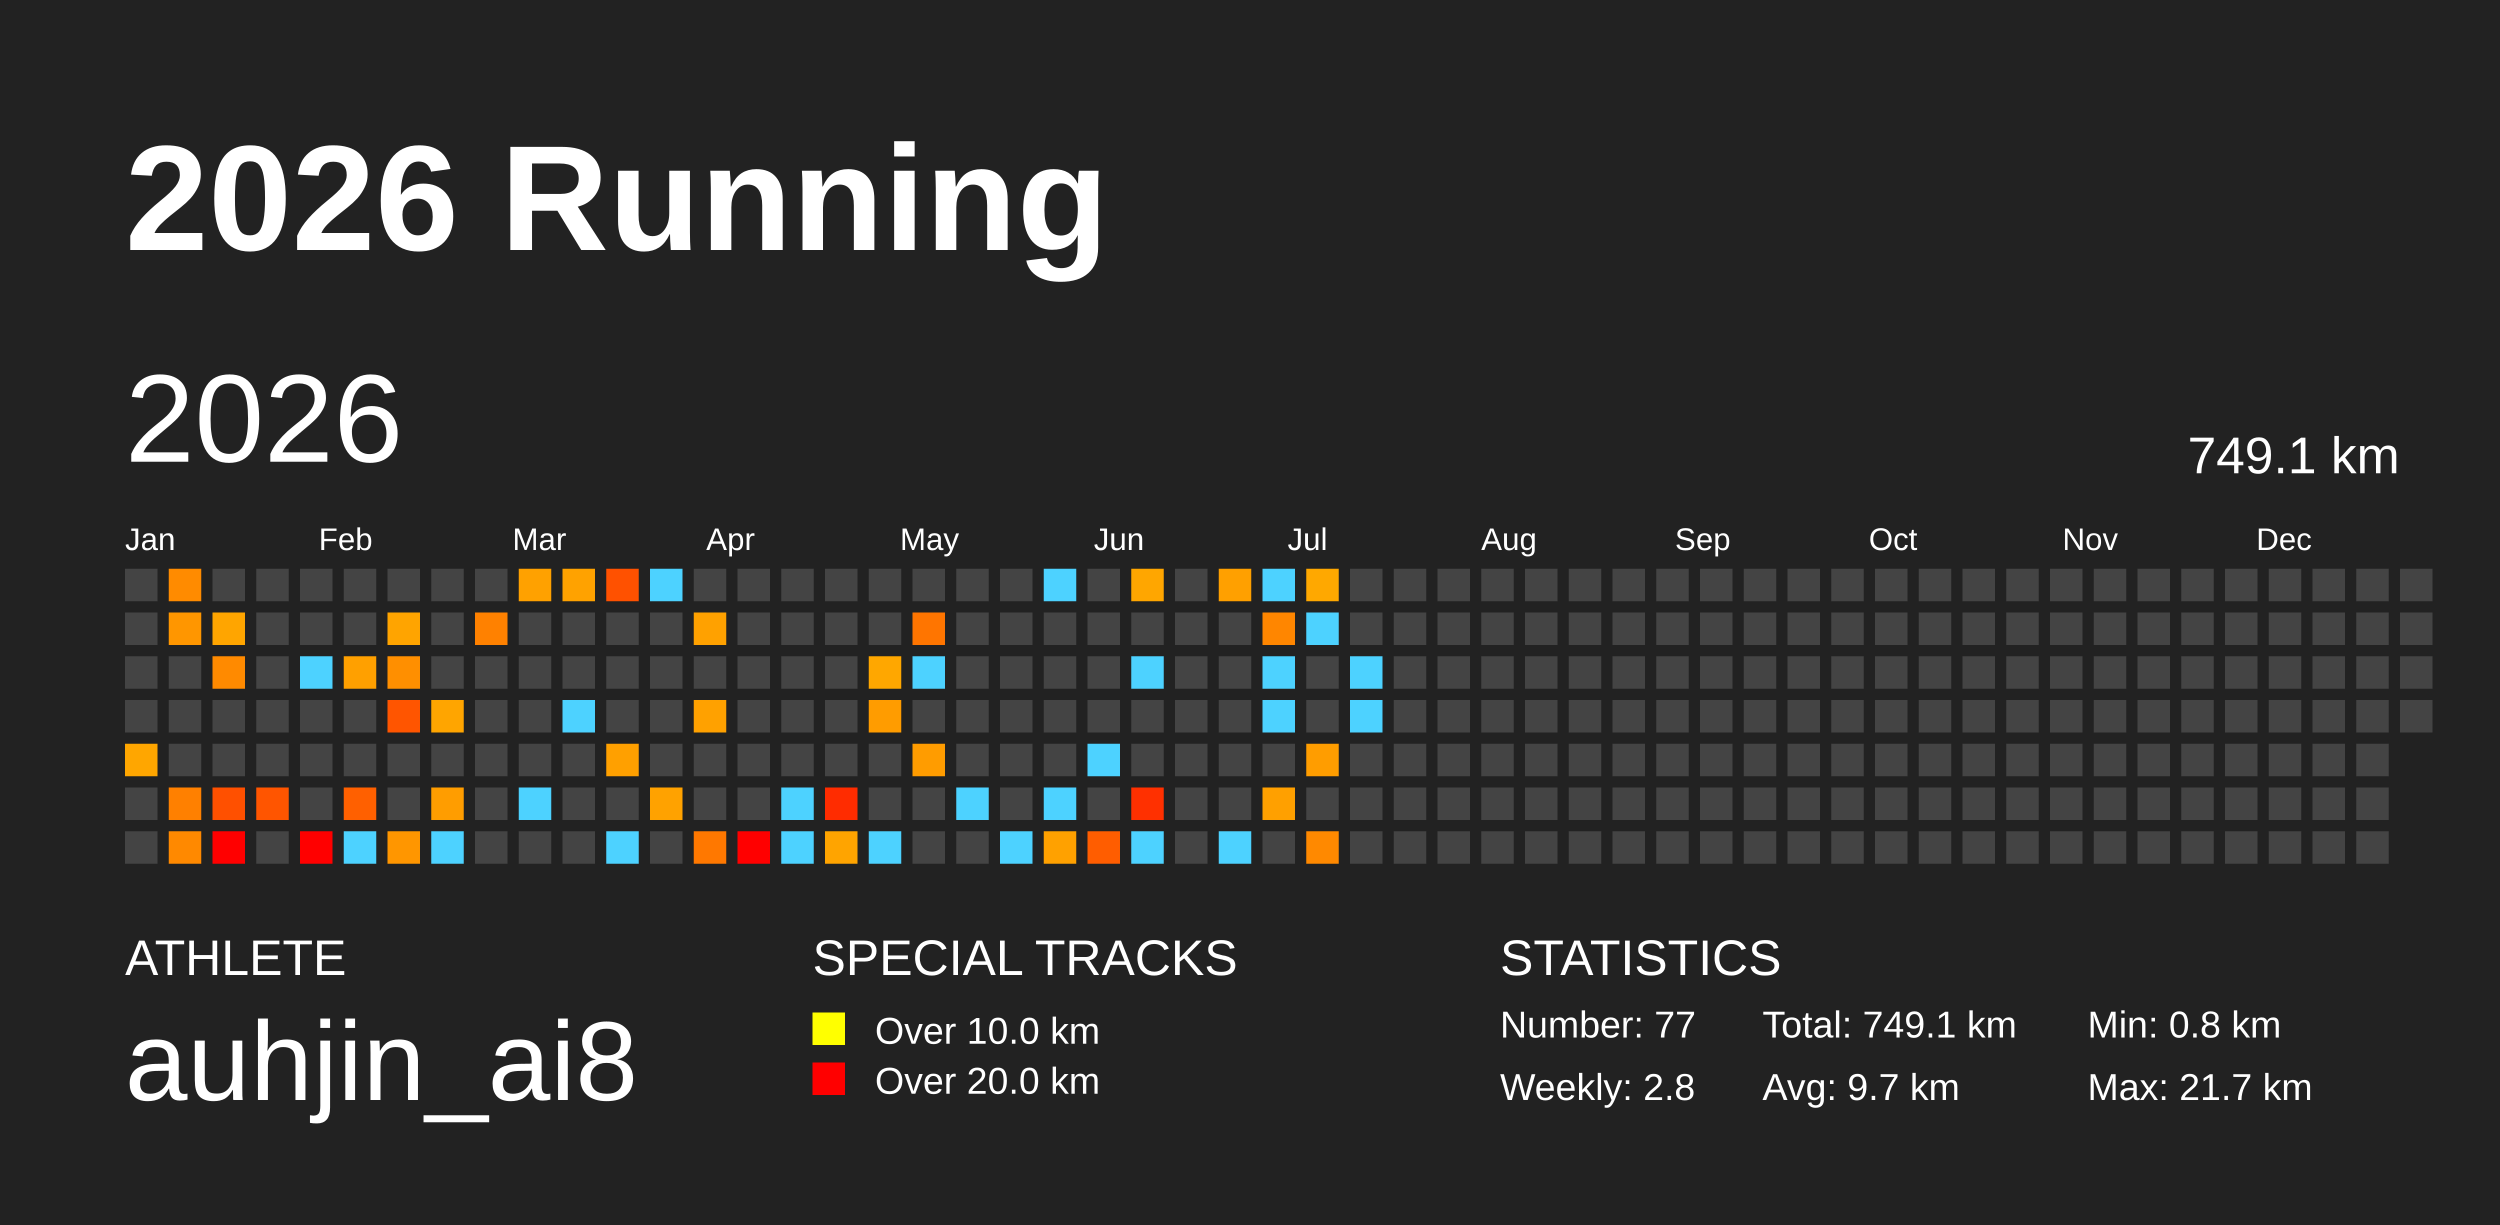
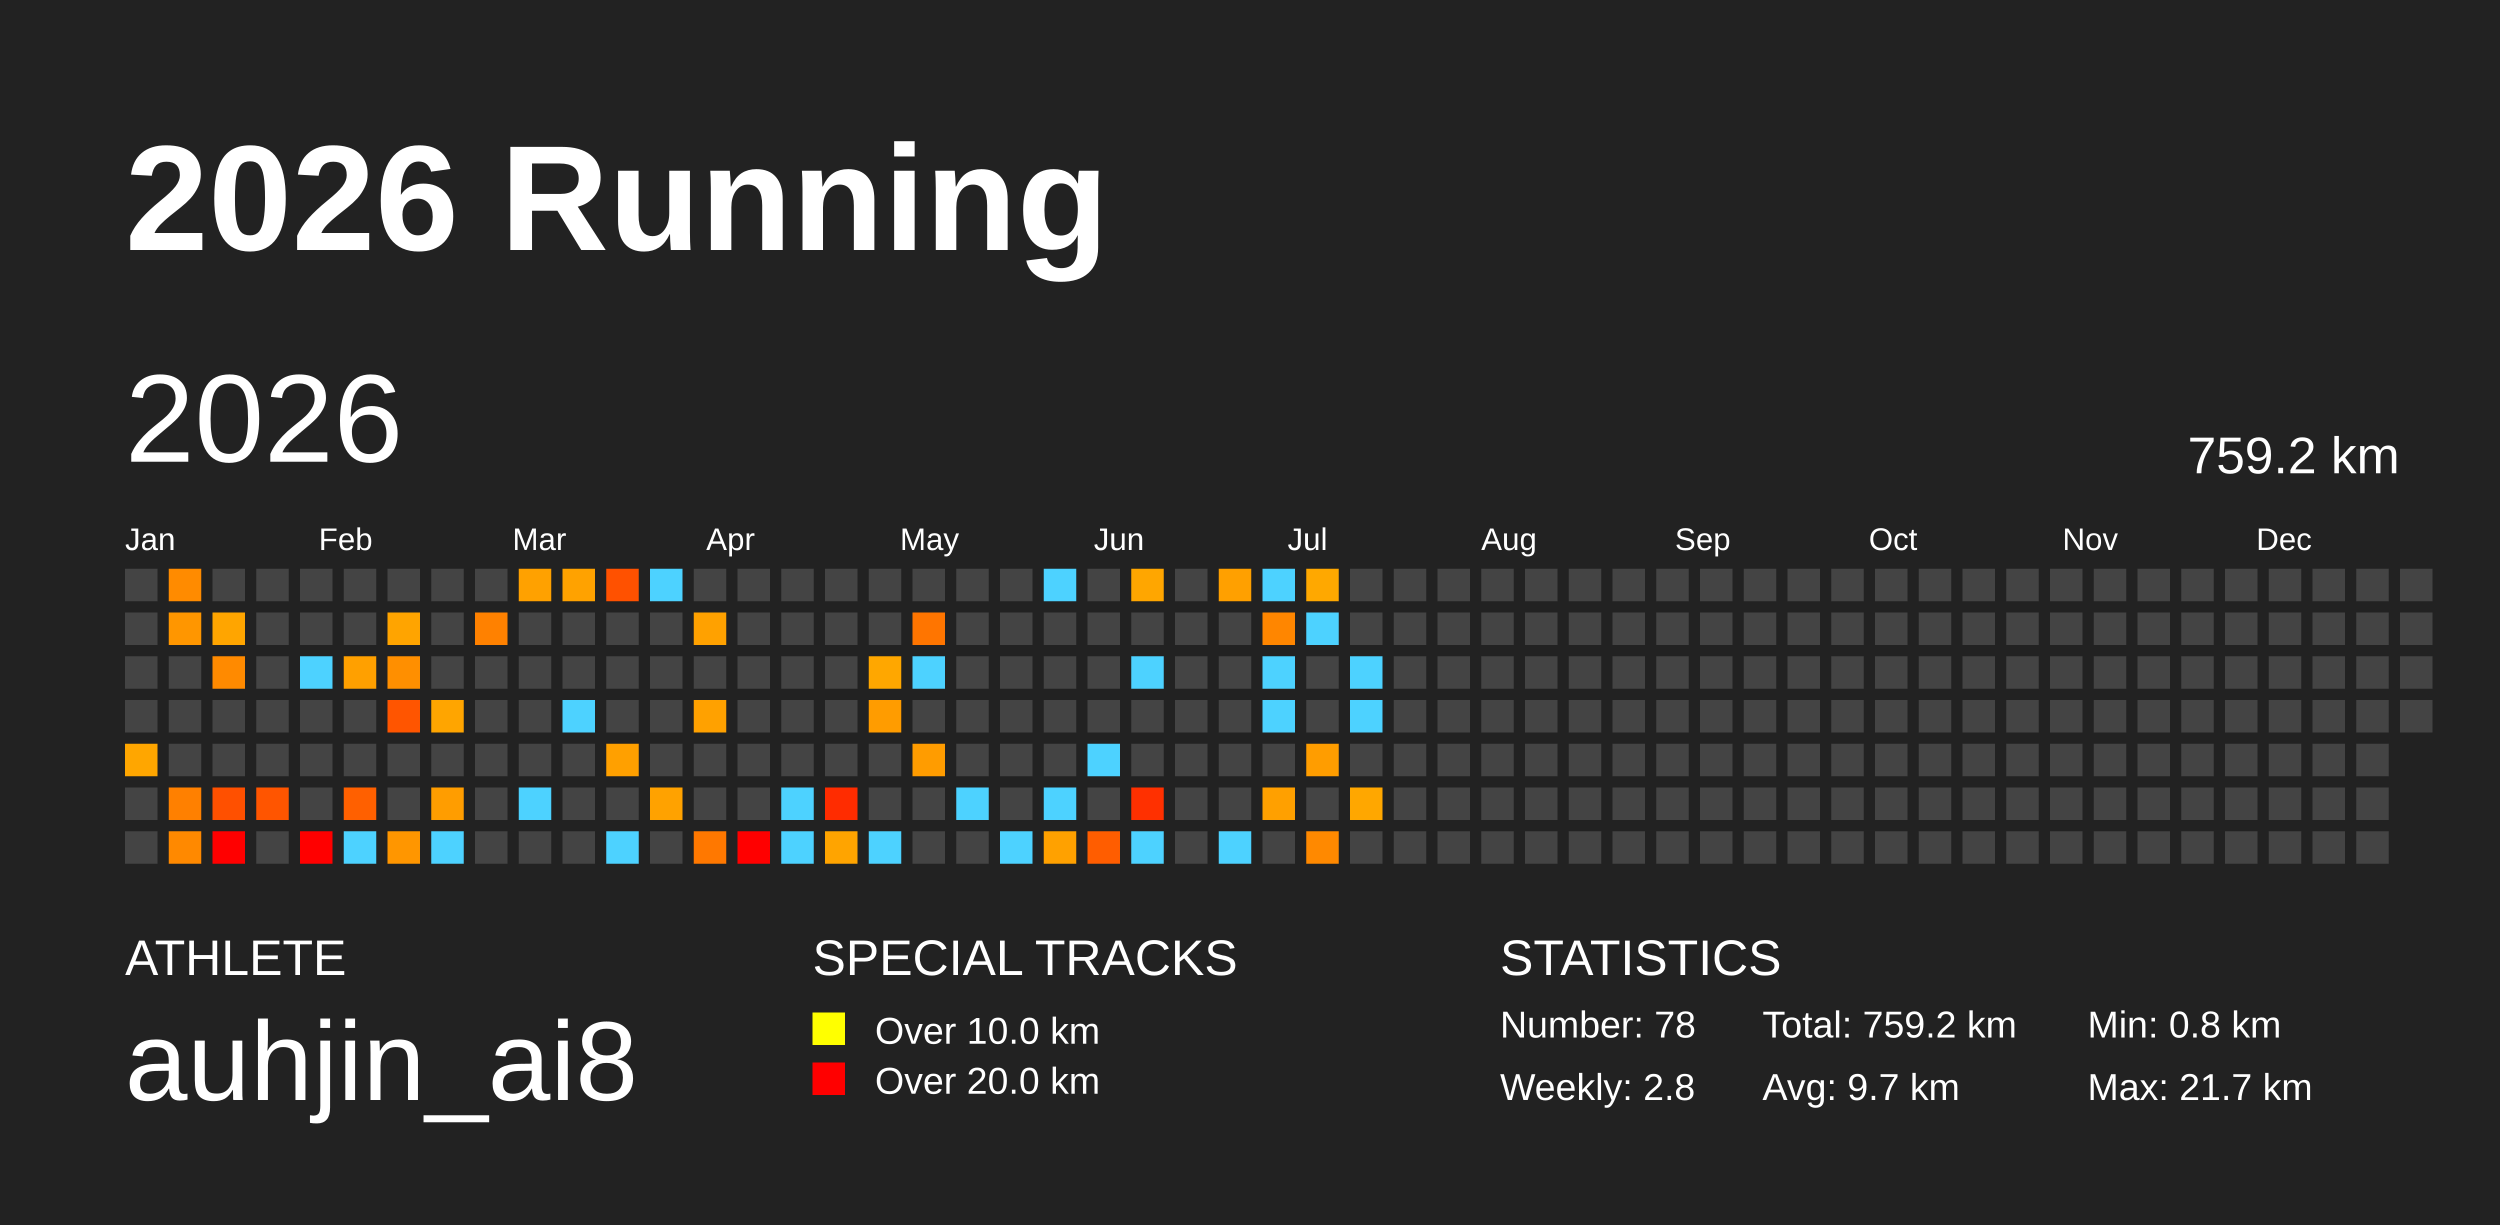
<svg xmlns="http://www.w3.org/2000/svg" baseProfile="full" height="98mm" version="1.1" viewBox="0,0,200,98" width="200mm">
  <defs />
  <rect fill="#222222" height="98" width="200" x="0" y="0" />
  <text fill="#FFFFFF" style="font-size:12px; font-family:Arial; font-weight:bold;" x="10" y="20">2026 Running</text>
  <text fill="#FFFFFF" style="font-size:4px; font-family:Arial" x="10" y="78">ATHLETE</text>
  <text fill="#FFFFFF" style="font-size:9px; font-family:Arial" x="10" y="88">auhjin_ai8</text>
  <text fill="#FFFFFF" style="font-size:4px; font-family:Arial" x="65" y="78">SPECIAL TRACKS</text>
  <rect fill="yellow" height="2.6" width="2.6" x="65" y="81" />
  <text fill="#FFFFFF" style="font-size:3px; font-family:Arial" x="70" y="83.5">Over 10.0 km</text>
  <rect fill="red" height="2.6" width="2.6" x="65" y="85" />
  <text fill="#FFFFFF" style="font-size:3px; font-family:Arial" x="70" y="87.5">Over 20.0 km</text>
  <text fill="#FFFFFF" style="font-size:4px; font-family:Arial" x="120" y="78">STATISTICS</text>
-   <text fill="#FFFFFF" style="font-size:3px; font-family:Arial" x="120" y="83">Number: 77</text>
+   <text fill="#FFFFFF" style="font-size:3px; font-family:Arial" x="120" y="83">Number: 78</text>
  <text fill="#FFFFFF" style="font-size:3px; font-family:Arial" x="120" y="88">Weekly: 2.8</text>
-   <text fill="#FFFFFF" style="font-size:3px; font-family:Arial" x="141" y="83">Total: 749.1 km</text>
+   <text fill="#FFFFFF" style="font-size:3px; font-family:Arial" x="141" y="83">Total: 759.2 km</text>
  <text fill="#FFFFFF" style="font-size:3px; font-family:Arial" x="141" y="88">Avg: 9.7 km</text>
  <text fill="#FFFFFF" style="font-size:3px; font-family:Arial" x="167" y="83">Min: 0.8 km</text>
  <text fill="#FFFFFF" style="font-size:3px; font-family:Arial" x="167" y="88">Max: 21.7 km</text>
  <text dominant-baseline="hanging" fill="#FFFFFF" style="font-size:10.0px; font-family:Arial;" x="10" y="30">2026</text>
-   <text dominant-baseline="hanging" fill="#FFFFFF" style="font-size:4.125px; font-family:Arial;" x="175" y="35">749.1 km</text>
+   <text dominant-baseline="hanging" fill="#FFFFFF" style="font-size:4.125px; font-family:Arial;" x="175" y="35">759.2 km</text>
  <text fill="#FFFFFF" style="font-size:2.5px; font-family:Arial" x="10.0" y="44">Jan</text>
  <text fill="#FFFFFF" style="font-size:2.5px; font-family:Arial" x="25.5" y="44">Feb</text>
  <text fill="#FFFFFF" style="font-size:2.5px; font-family:Arial" x="41.0" y="44">Mar</text>
  <text fill="#FFFFFF" style="font-size:2.5px; font-family:Arial" x="56.5" y="44">Apr</text>
  <text fill="#FFFFFF" style="font-size:2.5px; font-family:Arial" x="72.0" y="44">May</text>
  <text fill="#FFFFFF" style="font-size:2.5px; font-family:Arial" x="87.5" y="44">Jun</text>
  <text fill="#FFFFFF" style="font-size:2.5px; font-family:Arial" x="103.0" y="44">Jul</text>
  <text fill="#FFFFFF" style="font-size:2.5px; font-family:Arial" x="118.5" y="44">Aug</text>
  <text fill="#FFFFFF" style="font-size:2.5px; font-family:Arial" x="134.0" y="44">Sep</text>
  <text fill="#FFFFFF" style="font-size:2.5px; font-family:Arial" x="149.5" y="44">Oct</text>
  <text fill="#FFFFFF" style="font-size:2.5px; font-family:Arial" x="165.0" y="44">Nov</text>
  <text fill="#FFFFFF" style="font-size:2.5px; font-family:Arial" x="180.5" y="44">Dec</text>
  <rect fill="#444444" height="2.6" width="2.6" x="10.0" y="45.5" />
  <rect fill="#444444" height="2.6" width="2.6" x="10.0" y="49.0" />
  <rect fill="#444444" height="2.6" width="2.6" x="10.0" y="52.5" />
  <rect fill="#444444" height="2.6" width="2.6" x="10.0" y="56.0" />
  <rect fill="#ffa600" height="2.6" width="2.6" x="10.0" y="59.5" />
  <rect fill="#444444" height="2.6" width="2.6" x="10.0" y="63.0" />
  <rect fill="#444444" height="2.6" width="2.6" x="10.0" y="66.5" />
  <rect fill="#ff8b00" height="2.6" width="2.6" x="13.5" y="45.5" />
  <rect fill="#ff9600" height="2.6" width="2.6" x="13.5" y="49.0" />
  <rect fill="#444444" height="2.6" width="2.6" x="13.5" y="52.5" />
  <rect fill="#444444" height="2.6" width="2.6" x="13.5" y="56.0" />
  <rect fill="#444444" height="2.6" width="2.6" x="13.5" y="59.5" />
  <rect fill="#ff8000" height="2.6" width="2.6" x="13.5" y="63.0" />
  <rect fill="#ff8900" height="2.6" width="2.6" x="13.5" y="66.5" />
  <rect fill="#444444" height="2.6" width="2.6" x="17.0" y="45.5" />
  <rect fill="#ffa500" height="2.6" width="2.6" x="17.0" y="49.0" />
  <rect fill="#ff8a00" height="2.6" width="2.6" x="17.0" y="52.5" />
  <rect fill="#444444" height="2.6" width="2.6" x="17.0" y="56.0" />
  <rect fill="#444444" height="2.6" width="2.6" x="17.0" y="59.5" />
  <rect fill="#ff5000" height="2.6" width="2.6" x="17.0" y="63.0" />
  <rect fill="red" height="2.6" width="2.6" x="17.0" y="66.5" />
  <rect fill="#444444" height="2.6" width="2.6" x="20.5" y="45.5" />
  <rect fill="#444444" height="2.6" width="2.6" x="20.5" y="49.0" />
  <rect fill="#444444" height="2.6" width="2.6" x="20.5" y="52.5" />
  <rect fill="#444444" height="2.6" width="2.6" x="20.5" y="56.0" />
  <rect fill="#444444" height="2.6" width="2.6" x="20.5" y="59.5" />
  <rect fill="#ff5500" height="2.6" width="2.6" x="20.5" y="63.0" />
  <rect fill="#444444" height="2.6" width="2.6" x="20.5" y="66.5" />
  <rect fill="#444444" height="2.6" width="2.6" x="24.0" y="45.5" />
  <rect fill="#444444" height="2.6" width="2.6" x="24.0" y="49.0" />
  <rect fill="#4dd2ff" height="2.6" width="2.6" x="24.0" y="52.5" />
  <rect fill="#444444" height="2.6" width="2.6" x="24.0" y="56.0" />
  <rect fill="#444444" height="2.6" width="2.6" x="24.0" y="59.5" />
  <rect fill="#444444" height="2.6" width="2.6" x="24.0" y="63.0" />
  <rect fill="red" height="2.6" width="2.6" x="24.0" y="66.5" />
  <rect fill="#444444" height="2.6" width="2.6" x="27.5" y="45.5" />
  <rect fill="#444444" height="2.6" width="2.6" x="27.5" y="49.0" />
  <rect fill="#ffa000" height="2.6" width="2.6" x="27.5" y="52.5" />
  <rect fill="#444444" height="2.6" width="2.6" x="27.5" y="56.0" />
  <rect fill="#444444" height="2.6" width="2.6" x="27.5" y="59.5" />
  <rect fill="#ff6000" height="2.6" width="2.6" x="27.5" y="63.0" />
  <rect fill="#4dd2ff" height="2.6" width="2.6" x="27.5" y="66.5" />
  <rect fill="#444444" height="2.6" width="2.6" x="31.0" y="45.5" />
  <rect fill="#ffa400" height="2.6" width="2.6" x="31.0" y="49.0" />
  <rect fill="#ff8f00" height="2.6" width="2.6" x="31.0" y="52.5" />
  <rect fill="#ff5500" height="2.6" width="2.6" x="31.0" y="56.0" />
  <rect fill="#444444" height="2.6" width="2.6" x="31.0" y="59.5" />
  <rect fill="#444444" height="2.6" width="2.6" x="31.0" y="63.0" />
  <rect fill="#ff9600" height="2.6" width="2.6" x="31.0" y="66.5" />
  <rect fill="#444444" height="2.6" width="2.6" x="34.5" y="45.5" />
  <rect fill="#444444" height="2.6" width="2.6" x="34.5" y="49.0" />
  <rect fill="#444444" height="2.6" width="2.6" x="34.5" y="52.5" />
  <rect fill="#ffa500" height="2.6" width="2.6" x="34.5" y="56.0" />
  <rect fill="#444444" height="2.6" width="2.6" x="34.5" y="59.5" />
  <rect fill="#ff9d00" height="2.6" width="2.6" x="34.5" y="63.0" />
  <rect fill="#4dd2ff" height="2.6" width="2.6" x="34.5" y="66.5" />
  <rect fill="#444444" height="2.6" width="2.6" x="38.0" y="45.5" />
  <rect fill="#ff8100" height="2.6" width="2.6" x="38.0" y="49.0" />
  <rect fill="#444444" height="2.6" width="2.6" x="38.0" y="52.5" />
  <rect fill="#444444" height="2.6" width="2.6" x="38.0" y="56.0" />
  <rect fill="#444444" height="2.6" width="2.6" x="38.0" y="59.5" />
  <rect fill="#444444" height="2.6" width="2.6" x="38.0" y="63.0" />
  <rect fill="#444444" height="2.6" width="2.6" x="38.0" y="66.5" />
  <rect fill="#ffa100" height="2.6" width="2.6" x="41.5" y="45.5" />
  <rect fill="#444444" height="2.6" width="2.6" x="41.5" y="49.0" />
  <rect fill="#444444" height="2.6" width="2.6" x="41.5" y="52.5" />
  <rect fill="#444444" height="2.6" width="2.6" x="41.5" y="56.0" />
  <rect fill="#444444" height="2.6" width="2.6" x="41.5" y="59.5" />
  <rect fill="#4dd2ff" height="2.6" width="2.6" x="41.5" y="63.0" />
  <rect fill="#444444" height="2.6" width="2.6" x="41.5" y="66.5" />
  <rect fill="#ffa200" height="2.6" width="2.6" x="45.0" y="45.5" />
  <rect fill="#444444" height="2.6" width="2.6" x="45.0" y="49.0" />
  <rect fill="#444444" height="2.6" width="2.6" x="45.0" y="52.5" />
  <rect fill="#4dd2ff" height="2.6" width="2.6" x="45.0" y="56.0" />
  <rect fill="#444444" height="2.6" width="2.6" x="45.0" y="59.5" />
  <rect fill="#444444" height="2.6" width="2.6" x="45.0" y="63.0" />
  <rect fill="#444444" height="2.6" width="2.6" x="45.0" y="66.5" />
  <rect fill="#ff5100" height="2.6" width="2.6" x="48.5" y="45.5" />
  <rect fill="#444444" height="2.6" width="2.6" x="48.5" y="49.0" />
  <rect fill="#444444" height="2.6" width="2.6" x="48.5" y="52.5" />
  <rect fill="#444444" height="2.6" width="2.6" x="48.5" y="56.0" />
  <rect fill="#ffa000" height="2.6" width="2.6" x="48.5" y="59.5" />
  <rect fill="#444444" height="2.6" width="2.6" x="48.5" y="63.0" />
  <rect fill="#4dd2ff" height="2.6" width="2.6" x="48.5" y="66.5" />
  <rect fill="#4dd2ff" height="2.6" width="2.6" x="52.0" y="45.5" />
  <rect fill="#444444" height="2.6" width="2.6" x="52.0" y="49.0" />
  <rect fill="#444444" height="2.6" width="2.6" x="52.0" y="52.5" />
  <rect fill="#444444" height="2.6" width="2.6" x="52.0" y="56.0" />
  <rect fill="#444444" height="2.6" width="2.6" x="52.0" y="59.5" />
  <rect fill="#ffa200" height="2.6" width="2.6" x="52.0" y="63.0" />
  <rect fill="#444444" height="2.6" width="2.6" x="52.0" y="66.5" />
  <rect fill="#444444" height="2.6" width="2.6" x="55.5" y="45.5" />
  <rect fill="#ffa100" height="2.6" width="2.6" x="55.5" y="49.0" />
  <rect fill="#444444" height="2.6" width="2.6" x="55.5" y="52.5" />
  <rect fill="#ffa100" height="2.6" width="2.6" x="55.5" y="56.0" />
  <rect fill="#444444" height="2.6" width="2.6" x="55.5" y="59.5" />
  <rect fill="#444444" height="2.6" width="2.6" x="55.5" y="63.0" />
  <rect fill="#ff7800" height="2.6" width="2.6" x="55.5" y="66.5" />
  <rect fill="#444444" height="2.6" width="2.6" x="59.0" y="45.5" />
  <rect fill="#444444" height="2.6" width="2.6" x="59.0" y="49.0" />
  <rect fill="#444444" height="2.6" width="2.6" x="59.0" y="52.5" />
  <rect fill="#444444" height="2.6" width="2.6" x="59.0" y="56.0" />
  <rect fill="#444444" height="2.6" width="2.6" x="59.0" y="59.5" />
  <rect fill="#444444" height="2.6" width="2.6" x="59.0" y="63.0" />
  <rect fill="red" height="2.6" width="2.6" x="59.0" y="66.5" />
  <rect fill="#444444" height="2.6" width="2.6" x="62.5" y="45.5" />
  <rect fill="#444444" height="2.6" width="2.6" x="62.5" y="49.0" />
  <rect fill="#444444" height="2.6" width="2.6" x="62.5" y="52.5" />
  <rect fill="#444444" height="2.6" width="2.6" x="62.5" y="56.0" />
  <rect fill="#444444" height="2.6" width="2.6" x="62.5" y="59.5" />
  <rect fill="#4dd2ff" height="2.6" width="2.6" x="62.5" y="63.0" />
  <rect fill="#4dd2ff" height="2.6" width="2.6" x="62.5" y="66.5" />
  <rect fill="#444444" height="2.6" width="2.6" x="66.0" y="45.5" />
  <rect fill="#444444" height="2.6" width="2.6" x="66.0" y="49.0" />
  <rect fill="#444444" height="2.6" width="2.6" x="66.0" y="52.5" />
  <rect fill="#444444" height="2.6" width="2.6" x="66.0" y="56.0" />
  <rect fill="#444444" height="2.6" width="2.6" x="66.0" y="59.5" />
  <rect fill="#ff2c00" height="2.6" width="2.6" x="66.0" y="63.0" />
  <rect fill="#ffa400" height="2.6" width="2.6" x="66.0" y="66.5" />
  <rect fill="#444444" height="2.6" width="2.6" x="69.5" y="45.5" />
  <rect fill="#444444" height="2.6" width="2.6" x="69.5" y="49.0" />
  <rect fill="#ffa700" height="2.6" width="2.6" x="69.5" y="52.5" />
  <rect fill="#ff9c00" height="2.6" width="2.6" x="69.5" y="56.0" />
  <rect fill="#444444" height="2.6" width="2.6" x="69.5" y="59.5" />
  <rect fill="#444444" height="2.6" width="2.6" x="69.5" y="63.0" />
  <rect fill="#4dd2ff" height="2.6" width="2.6" x="69.5" y="66.5" />
  <rect fill="#444444" height="2.6" width="2.6" x="73.0" y="45.5" />
  <rect fill="#ff7500" height="2.6" width="2.6" x="73.0" y="49.0" />
  <rect fill="#4dd2ff" height="2.6" width="2.6" x="73.0" y="52.5" />
  <rect fill="#444444" height="2.6" width="2.6" x="73.0" y="56.0" />
  <rect fill="#ff9c00" height="2.6" width="2.6" x="73.0" y="59.5" />
  <rect fill="#444444" height="2.6" width="2.6" x="73.0" y="63.0" />
  <rect fill="#444444" height="2.6" width="2.6" x="73.0" y="66.5" />
  <rect fill="#444444" height="2.6" width="2.6" x="76.5" y="45.5" />
  <rect fill="#444444" height="2.6" width="2.6" x="76.5" y="49.0" />
  <rect fill="#444444" height="2.6" width="2.6" x="76.5" y="52.5" />
  <rect fill="#444444" height="2.6" width="2.6" x="76.5" y="56.0" />
  <rect fill="#444444" height="2.6" width="2.6" x="76.5" y="59.5" />
  <rect fill="#4dd2ff" height="2.6" width="2.6" x="76.5" y="63.0" />
  <rect fill="#444444" height="2.6" width="2.6" x="76.5" y="66.5" />
  <rect fill="#444444" height="2.6" width="2.6" x="80.0" y="45.5" />
  <rect fill="#444444" height="2.6" width="2.6" x="80.0" y="49.0" />
  <rect fill="#444444" height="2.6" width="2.6" x="80.0" y="52.5" />
  <rect fill="#444444" height="2.6" width="2.6" x="80.0" y="56.0" />
  <rect fill="#444444" height="2.6" width="2.6" x="80.0" y="59.5" />
  <rect fill="#444444" height="2.6" width="2.6" x="80.0" y="63.0" />
  <rect fill="#4dd2ff" height="2.6" width="2.6" x="80.0" y="66.5" />
  <rect fill="#4dd2ff" height="2.6" width="2.6" x="83.5" y="45.5" />
  <rect fill="#444444" height="2.6" width="2.6" x="83.5" y="49.0" />
  <rect fill="#444444" height="2.6" width="2.6" x="83.5" y="52.5" />
  <rect fill="#444444" height="2.6" width="2.6" x="83.5" y="56.0" />
  <rect fill="#444444" height="2.6" width="2.6" x="83.5" y="59.5" />
  <rect fill="#4dd2ff" height="2.6" width="2.6" x="83.5" y="63.0" />
  <rect fill="#ffa100" height="2.6" width="2.6" x="83.5" y="66.5" />
  <rect fill="#444444" height="2.6" width="2.6" x="87.0" y="45.5" />
  <rect fill="#444444" height="2.6" width="2.6" x="87.0" y="49.0" />
  <rect fill="#444444" height="2.6" width="2.6" x="87.0" y="52.5" />
  <rect fill="#444444" height="2.6" width="2.6" x="87.0" y="56.0" />
  <rect fill="#4dd2ff" height="2.6" width="2.6" x="87.0" y="59.5" />
  <rect fill="#444444" height="2.6" width="2.6" x="87.0" y="63.0" />
  <rect fill="#ff5d00" height="2.6" width="2.6" x="87.0" y="66.5" />
  <rect fill="#ffa600" height="2.6" width="2.6" x="90.5" y="45.5" />
  <rect fill="#444444" height="2.6" width="2.6" x="90.5" y="49.0" />
  <rect fill="#4dd2ff" height="2.6" width="2.6" x="90.5" y="52.5" />
  <rect fill="#444444" height="2.6" width="2.6" x="90.5" y="56.0" />
  <rect fill="#444444" height="2.6" width="2.6" x="90.5" y="59.5" />
  <rect fill="#ff3000" height="2.6" width="2.6" x="90.5" y="63.0" />
  <rect fill="#4dd2ff" height="2.6" width="2.6" x="90.5" y="66.5" />
  <rect fill="#444444" height="2.6" width="2.6" x="94.0" y="45.5" />
  <rect fill="#444444" height="2.6" width="2.6" x="94.0" y="49.0" />
  <rect fill="#444444" height="2.6" width="2.6" x="94.0" y="52.5" />
  <rect fill="#444444" height="2.6" width="2.6" x="94.0" y="56.0" />
  <rect fill="#444444" height="2.6" width="2.6" x="94.0" y="59.5" />
  <rect fill="#444444" height="2.6" width="2.6" x="94.0" y="63.0" />
  <rect fill="#444444" height="2.6" width="2.6" x="94.0" y="66.5" />
  <rect fill="#ffa000" height="2.6" width="2.6" x="97.5" y="45.5" />
  <rect fill="#444444" height="2.6" width="2.6" x="97.5" y="49.0" />
  <rect fill="#444444" height="2.6" width="2.6" x="97.5" y="52.5" />
  <rect fill="#444444" height="2.6" width="2.6" x="97.5" y="56.0" />
  <rect fill="#444444" height="2.6" width="2.6" x="97.5" y="59.5" />
  <rect fill="#444444" height="2.6" width="2.6" x="97.5" y="63.0" />
  <rect fill="#4dd2ff" height="2.6" width="2.6" x="97.5" y="66.5" />
  <rect fill="#4dd2ff" height="2.6" width="2.6" x="101.0" y="45.5" />
  <rect fill="#ff8600" height="2.6" width="2.6" x="101.0" y="49.0" />
  <rect fill="#4dd2ff" height="2.6" width="2.6" x="101.0" y="52.5" />
  <rect fill="#4dd2ff" height="2.6" width="2.6" x="101.0" y="56.0" />
  <rect fill="#444444" height="2.6" width="2.6" x="101.0" y="59.5" />
  <rect fill="#ffa000" height="2.6" width="2.6" x="101.0" y="63.0" />
  <rect fill="#444444" height="2.6" width="2.6" x="101.0" y="66.5" />
  <rect fill="#ffa800" height="2.6" width="2.6" x="104.5" y="45.5" />
  <rect fill="#4dd2ff" height="2.6" width="2.6" x="104.5" y="49.0" />
  <rect fill="#444444" height="2.6" width="2.6" x="104.5" y="52.5" />
  <rect fill="#444444" height="2.6" width="2.6" x="104.5" y="56.0" />
  <rect fill="#ff9d00" height="2.6" width="2.6" x="104.5" y="59.5" />
  <rect fill="#444444" height="2.6" width="2.6" x="104.5" y="63.0" />
  <rect fill="#ff8900" height="2.6" width="2.6" x="104.5" y="66.5" />
  <rect fill="#444444" height="2.6" width="2.6" x="108.0" y="45.5" />
  <rect fill="#444444" height="2.6" width="2.6" x="108.0" y="49.0" />
  <rect fill="#4dd2ff" height="2.6" width="2.6" x="108.0" y="52.5" />
  <rect fill="#4dd2ff" height="2.6" width="2.6" x="108.0" y="56.0" />
  <rect fill="#444444" height="2.6" width="2.6" x="108.0" y="59.5" />
-   <rect fill="#444444" height="2.6" width="2.6" x="108.0" y="63.0" />
+   <rect fill="#ffa700" height="2.6" width="2.6" x="108.0" y="63.0" />
  <rect fill="#444444" height="2.6" width="2.6" x="108.0" y="66.5" />
  <rect fill="#444444" height="2.6" width="2.6" x="111.5" y="45.5" />
  <rect fill="#444444" height="2.6" width="2.6" x="111.5" y="49.0" />
  <rect fill="#444444" height="2.6" width="2.6" x="111.5" y="52.5" />
  <rect fill="#444444" height="2.6" width="2.6" x="111.5" y="56.0" />
  <rect fill="#444444" height="2.6" width="2.6" x="111.5" y="59.5" />
  <rect fill="#444444" height="2.6" width="2.6" x="111.5" y="63.0" />
  <rect fill="#444444" height="2.6" width="2.6" x="111.5" y="66.5" />
  <rect fill="#444444" height="2.6" width="2.6" x="115.0" y="45.5" />
  <rect fill="#444444" height="2.6" width="2.6" x="115.0" y="49.0" />
  <rect fill="#444444" height="2.6" width="2.6" x="115.0" y="52.5" />
  <rect fill="#444444" height="2.6" width="2.6" x="115.0" y="56.0" />
  <rect fill="#444444" height="2.6" width="2.6" x="115.0" y="59.5" />
  <rect fill="#444444" height="2.6" width="2.6" x="115.0" y="63.0" />
  <rect fill="#444444" height="2.6" width="2.6" x="115.0" y="66.5" />
  <rect fill="#444444" height="2.6" width="2.6" x="118.5" y="45.5" />
  <rect fill="#444444" height="2.6" width="2.6" x="118.5" y="49.0" />
  <rect fill="#444444" height="2.6" width="2.6" x="118.5" y="52.5" />
  <rect fill="#444444" height="2.6" width="2.6" x="118.5" y="56.0" />
  <rect fill="#444444" height="2.6" width="2.6" x="118.5" y="59.5" />
  <rect fill="#444444" height="2.6" width="2.6" x="118.5" y="63.0" />
  <rect fill="#444444" height="2.6" width="2.6" x="118.5" y="66.5" />
  <rect fill="#444444" height="2.6" width="2.6" x="122.0" y="45.5" />
  <rect fill="#444444" height="2.6" width="2.6" x="122.0" y="49.0" />
  <rect fill="#444444" height="2.6" width="2.6" x="122.0" y="52.5" />
  <rect fill="#444444" height="2.6" width="2.6" x="122.0" y="56.0" />
  <rect fill="#444444" height="2.6" width="2.6" x="122.0" y="59.5" />
  <rect fill="#444444" height="2.6" width="2.6" x="122.0" y="63.0" />
  <rect fill="#444444" height="2.6" width="2.6" x="122.0" y="66.5" />
  <rect fill="#444444" height="2.6" width="2.6" x="125.5" y="45.5" />
  <rect fill="#444444" height="2.6" width="2.6" x="125.5" y="49.0" />
  <rect fill="#444444" height="2.6" width="2.6" x="125.5" y="52.5" />
  <rect fill="#444444" height="2.6" width="2.6" x="125.5" y="56.0" />
  <rect fill="#444444" height="2.6" width="2.6" x="125.5" y="59.5" />
  <rect fill="#444444" height="2.6" width="2.6" x="125.5" y="63.0" />
  <rect fill="#444444" height="2.6" width="2.6" x="125.5" y="66.5" />
  <rect fill="#444444" height="2.6" width="2.6" x="129.0" y="45.5" />
  <rect fill="#444444" height="2.6" width="2.6" x="129.0" y="49.0" />
  <rect fill="#444444" height="2.6" width="2.6" x="129.0" y="52.5" />
  <rect fill="#444444" height="2.6" width="2.6" x="129.0" y="56.0" />
  <rect fill="#444444" height="2.6" width="2.6" x="129.0" y="59.5" />
  <rect fill="#444444" height="2.6" width="2.6" x="129.0" y="63.0" />
  <rect fill="#444444" height="2.6" width="2.6" x="129.0" y="66.5" />
  <rect fill="#444444" height="2.6" width="2.6" x="132.5" y="45.5" />
  <rect fill="#444444" height="2.6" width="2.6" x="132.5" y="49.0" />
  <rect fill="#444444" height="2.6" width="2.6" x="132.5" y="52.5" />
  <rect fill="#444444" height="2.6" width="2.6" x="132.5" y="56.0" />
  <rect fill="#444444" height="2.6" width="2.6" x="132.5" y="59.5" />
  <rect fill="#444444" height="2.6" width="2.6" x="132.5" y="63.0" />
  <rect fill="#444444" height="2.6" width="2.6" x="132.5" y="66.5" />
  <rect fill="#444444" height="2.6" width="2.6" x="136.0" y="45.5" />
  <rect fill="#444444" height="2.6" width="2.6" x="136.0" y="49.0" />
  <rect fill="#444444" height="2.6" width="2.6" x="136.0" y="52.5" />
  <rect fill="#444444" height="2.6" width="2.6" x="136.0" y="56.0" />
  <rect fill="#444444" height="2.6" width="2.6" x="136.0" y="59.5" />
  <rect fill="#444444" height="2.6" width="2.6" x="136.0" y="63.0" />
  <rect fill="#444444" height="2.6" width="2.6" x="136.0" y="66.5" />
  <rect fill="#444444" height="2.6" width="2.6" x="139.5" y="45.5" />
  <rect fill="#444444" height="2.6" width="2.6" x="139.5" y="49.0" />
  <rect fill="#444444" height="2.6" width="2.6" x="139.5" y="52.5" />
  <rect fill="#444444" height="2.6" width="2.6" x="139.5" y="56.0" />
  <rect fill="#444444" height="2.6" width="2.6" x="139.5" y="59.5" />
  <rect fill="#444444" height="2.6" width="2.6" x="139.5" y="63.0" />
  <rect fill="#444444" height="2.6" width="2.6" x="139.5" y="66.5" />
  <rect fill="#444444" height="2.6" width="2.6" x="143.0" y="45.5" />
  <rect fill="#444444" height="2.6" width="2.6" x="143.0" y="49.0" />
  <rect fill="#444444" height="2.6" width="2.6" x="143.0" y="52.5" />
  <rect fill="#444444" height="2.6" width="2.6" x="143.0" y="56.0" />
  <rect fill="#444444" height="2.6" width="2.6" x="143.0" y="59.5" />
  <rect fill="#444444" height="2.6" width="2.6" x="143.0" y="63.0" />
  <rect fill="#444444" height="2.6" width="2.6" x="143.0" y="66.5" />
  <rect fill="#444444" height="2.6" width="2.6" x="146.5" y="45.5" />
  <rect fill="#444444" height="2.6" width="2.6" x="146.5" y="49.0" />
  <rect fill="#444444" height="2.6" width="2.6" x="146.5" y="52.5" />
  <rect fill="#444444" height="2.6" width="2.6" x="146.5" y="56.0" />
  <rect fill="#444444" height="2.6" width="2.6" x="146.5" y="59.5" />
  <rect fill="#444444" height="2.6" width="2.6" x="146.5" y="63.0" />
  <rect fill="#444444" height="2.6" width="2.6" x="146.5" y="66.5" />
  <rect fill="#444444" height="2.6" width="2.6" x="150.0" y="45.5" />
  <rect fill="#444444" height="2.6" width="2.6" x="150.0" y="49.0" />
  <rect fill="#444444" height="2.6" width="2.6" x="150.0" y="52.5" />
  <rect fill="#444444" height="2.6" width="2.6" x="150.0" y="56.0" />
  <rect fill="#444444" height="2.6" width="2.6" x="150.0" y="59.5" />
  <rect fill="#444444" height="2.6" width="2.6" x="150.0" y="63.0" />
  <rect fill="#444444" height="2.6" width="2.6" x="150.0" y="66.5" />
  <rect fill="#444444" height="2.6" width="2.6" x="153.5" y="45.5" />
  <rect fill="#444444" height="2.6" width="2.6" x="153.5" y="49.0" />
  <rect fill="#444444" height="2.6" width="2.6" x="153.5" y="52.5" />
  <rect fill="#444444" height="2.6" width="2.6" x="153.5" y="56.0" />
  <rect fill="#444444" height="2.6" width="2.6" x="153.5" y="59.5" />
  <rect fill="#444444" height="2.6" width="2.6" x="153.5" y="63.0" />
  <rect fill="#444444" height="2.6" width="2.6" x="153.5" y="66.5" />
  <rect fill="#444444" height="2.6" width="2.6" x="157.0" y="45.5" />
  <rect fill="#444444" height="2.6" width="2.6" x="157.0" y="49.0" />
  <rect fill="#444444" height="2.6" width="2.6" x="157.0" y="52.5" />
  <rect fill="#444444" height="2.6" width="2.6" x="157.0" y="56.0" />
  <rect fill="#444444" height="2.6" width="2.6" x="157.0" y="59.5" />
  <rect fill="#444444" height="2.6" width="2.6" x="157.0" y="63.0" />
  <rect fill="#444444" height="2.6" width="2.6" x="157.0" y="66.5" />
  <rect fill="#444444" height="2.6" width="2.6" x="160.5" y="45.5" />
  <rect fill="#444444" height="2.6" width="2.6" x="160.5" y="49.0" />
  <rect fill="#444444" height="2.6" width="2.6" x="160.5" y="52.5" />
  <rect fill="#444444" height="2.6" width="2.6" x="160.5" y="56.0" />
  <rect fill="#444444" height="2.6" width="2.6" x="160.5" y="59.5" />
  <rect fill="#444444" height="2.6" width="2.6" x="160.5" y="63.0" />
  <rect fill="#444444" height="2.6" width="2.6" x="160.5" y="66.5" />
  <rect fill="#444444" height="2.6" width="2.6" x="164.0" y="45.5" />
  <rect fill="#444444" height="2.6" width="2.6" x="164.0" y="49.0" />
  <rect fill="#444444" height="2.6" width="2.6" x="164.0" y="52.5" />
  <rect fill="#444444" height="2.6" width="2.6" x="164.0" y="56.0" />
  <rect fill="#444444" height="2.6" width="2.6" x="164.0" y="59.5" />
  <rect fill="#444444" height="2.6" width="2.6" x="164.0" y="63.0" />
  <rect fill="#444444" height="2.6" width="2.6" x="164.0" y="66.5" />
  <rect fill="#444444" height="2.6" width="2.6" x="167.5" y="45.5" />
  <rect fill="#444444" height="2.6" width="2.6" x="167.5" y="49.0" />
  <rect fill="#444444" height="2.6" width="2.6" x="167.5" y="52.5" />
  <rect fill="#444444" height="2.6" width="2.6" x="167.5" y="56.0" />
  <rect fill="#444444" height="2.6" width="2.6" x="167.5" y="59.5" />
  <rect fill="#444444" height="2.6" width="2.6" x="167.5" y="63.0" />
  <rect fill="#444444" height="2.6" width="2.6" x="167.5" y="66.5" />
  <rect fill="#444444" height="2.6" width="2.6" x="171.0" y="45.5" />
  <rect fill="#444444" height="2.6" width="2.6" x="171.0" y="49.0" />
  <rect fill="#444444" height="2.6" width="2.6" x="171.0" y="52.5" />
  <rect fill="#444444" height="2.6" width="2.6" x="171.0" y="56.0" />
  <rect fill="#444444" height="2.6" width="2.6" x="171.0" y="59.5" />
  <rect fill="#444444" height="2.6" width="2.6" x="171.0" y="63.0" />
  <rect fill="#444444" height="2.6" width="2.6" x="171.0" y="66.5" />
  <rect fill="#444444" height="2.6" width="2.6" x="174.5" y="45.5" />
  <rect fill="#444444" height="2.6" width="2.6" x="174.5" y="49.0" />
  <rect fill="#444444" height="2.6" width="2.6" x="174.5" y="52.5" />
  <rect fill="#444444" height="2.6" width="2.6" x="174.5" y="56.0" />
  <rect fill="#444444" height="2.6" width="2.6" x="174.5" y="59.5" />
  <rect fill="#444444" height="2.6" width="2.6" x="174.5" y="63.0" />
  <rect fill="#444444" height="2.6" width="2.6" x="174.5" y="66.5" />
  <rect fill="#444444" height="2.6" width="2.6" x="178.0" y="45.5" />
  <rect fill="#444444" height="2.6" width="2.6" x="178.0" y="49.0" />
  <rect fill="#444444" height="2.6" width="2.6" x="178.0" y="52.5" />
  <rect fill="#444444" height="2.6" width="2.6" x="178.0" y="56.0" />
  <rect fill="#444444" height="2.6" width="2.6" x="178.0" y="59.5" />
  <rect fill="#444444" height="2.6" width="2.6" x="178.0" y="63.0" />
  <rect fill="#444444" height="2.6" width="2.6" x="178.0" y="66.5" />
  <rect fill="#444444" height="2.6" width="2.6" x="181.5" y="45.5" />
  <rect fill="#444444" height="2.6" width="2.6" x="181.5" y="49.0" />
  <rect fill="#444444" height="2.6" width="2.6" x="181.5" y="52.5" />
  <rect fill="#444444" height="2.6" width="2.6" x="181.5" y="56.0" />
  <rect fill="#444444" height="2.6" width="2.6" x="181.5" y="59.5" />
  <rect fill="#444444" height="2.6" width="2.6" x="181.5" y="63.0" />
  <rect fill="#444444" height="2.6" width="2.6" x="181.5" y="66.5" />
  <rect fill="#444444" height="2.6" width="2.6" x="185.0" y="45.5" />
  <rect fill="#444444" height="2.6" width="2.6" x="185.0" y="49.0" />
  <rect fill="#444444" height="2.6" width="2.6" x="185.0" y="52.5" />
  <rect fill="#444444" height="2.6" width="2.6" x="185.0" y="56.0" />
  <rect fill="#444444" height="2.6" width="2.6" x="185.0" y="59.5" />
  <rect fill="#444444" height="2.6" width="2.6" x="185.0" y="63.0" />
  <rect fill="#444444" height="2.6" width="2.6" x="185.0" y="66.5" />
  <rect fill="#444444" height="2.6" width="2.6" x="188.5" y="45.5" />
  <rect fill="#444444" height="2.6" width="2.6" x="188.5" y="49.0" />
  <rect fill="#444444" height="2.6" width="2.6" x="188.5" y="52.5" />
  <rect fill="#444444" height="2.6" width="2.6" x="188.5" y="56.0" />
  <rect fill="#444444" height="2.6" width="2.6" x="188.5" y="59.5" />
  <rect fill="#444444" height="2.6" width="2.6" x="188.5" y="63.0" />
  <rect fill="#444444" height="2.6" width="2.6" x="188.5" y="66.5" />
  <rect fill="#444444" height="2.6" width="2.6" x="192.0" y="45.5" />
  <rect fill="#444444" height="2.6" width="2.6" x="192.0" y="49.0" />
  <rect fill="#444444" height="2.6" width="2.6" x="192.0" y="52.5" />
  <rect fill="#444444" height="2.6" width="2.6" x="192.0" y="56.0" />
</svg>
